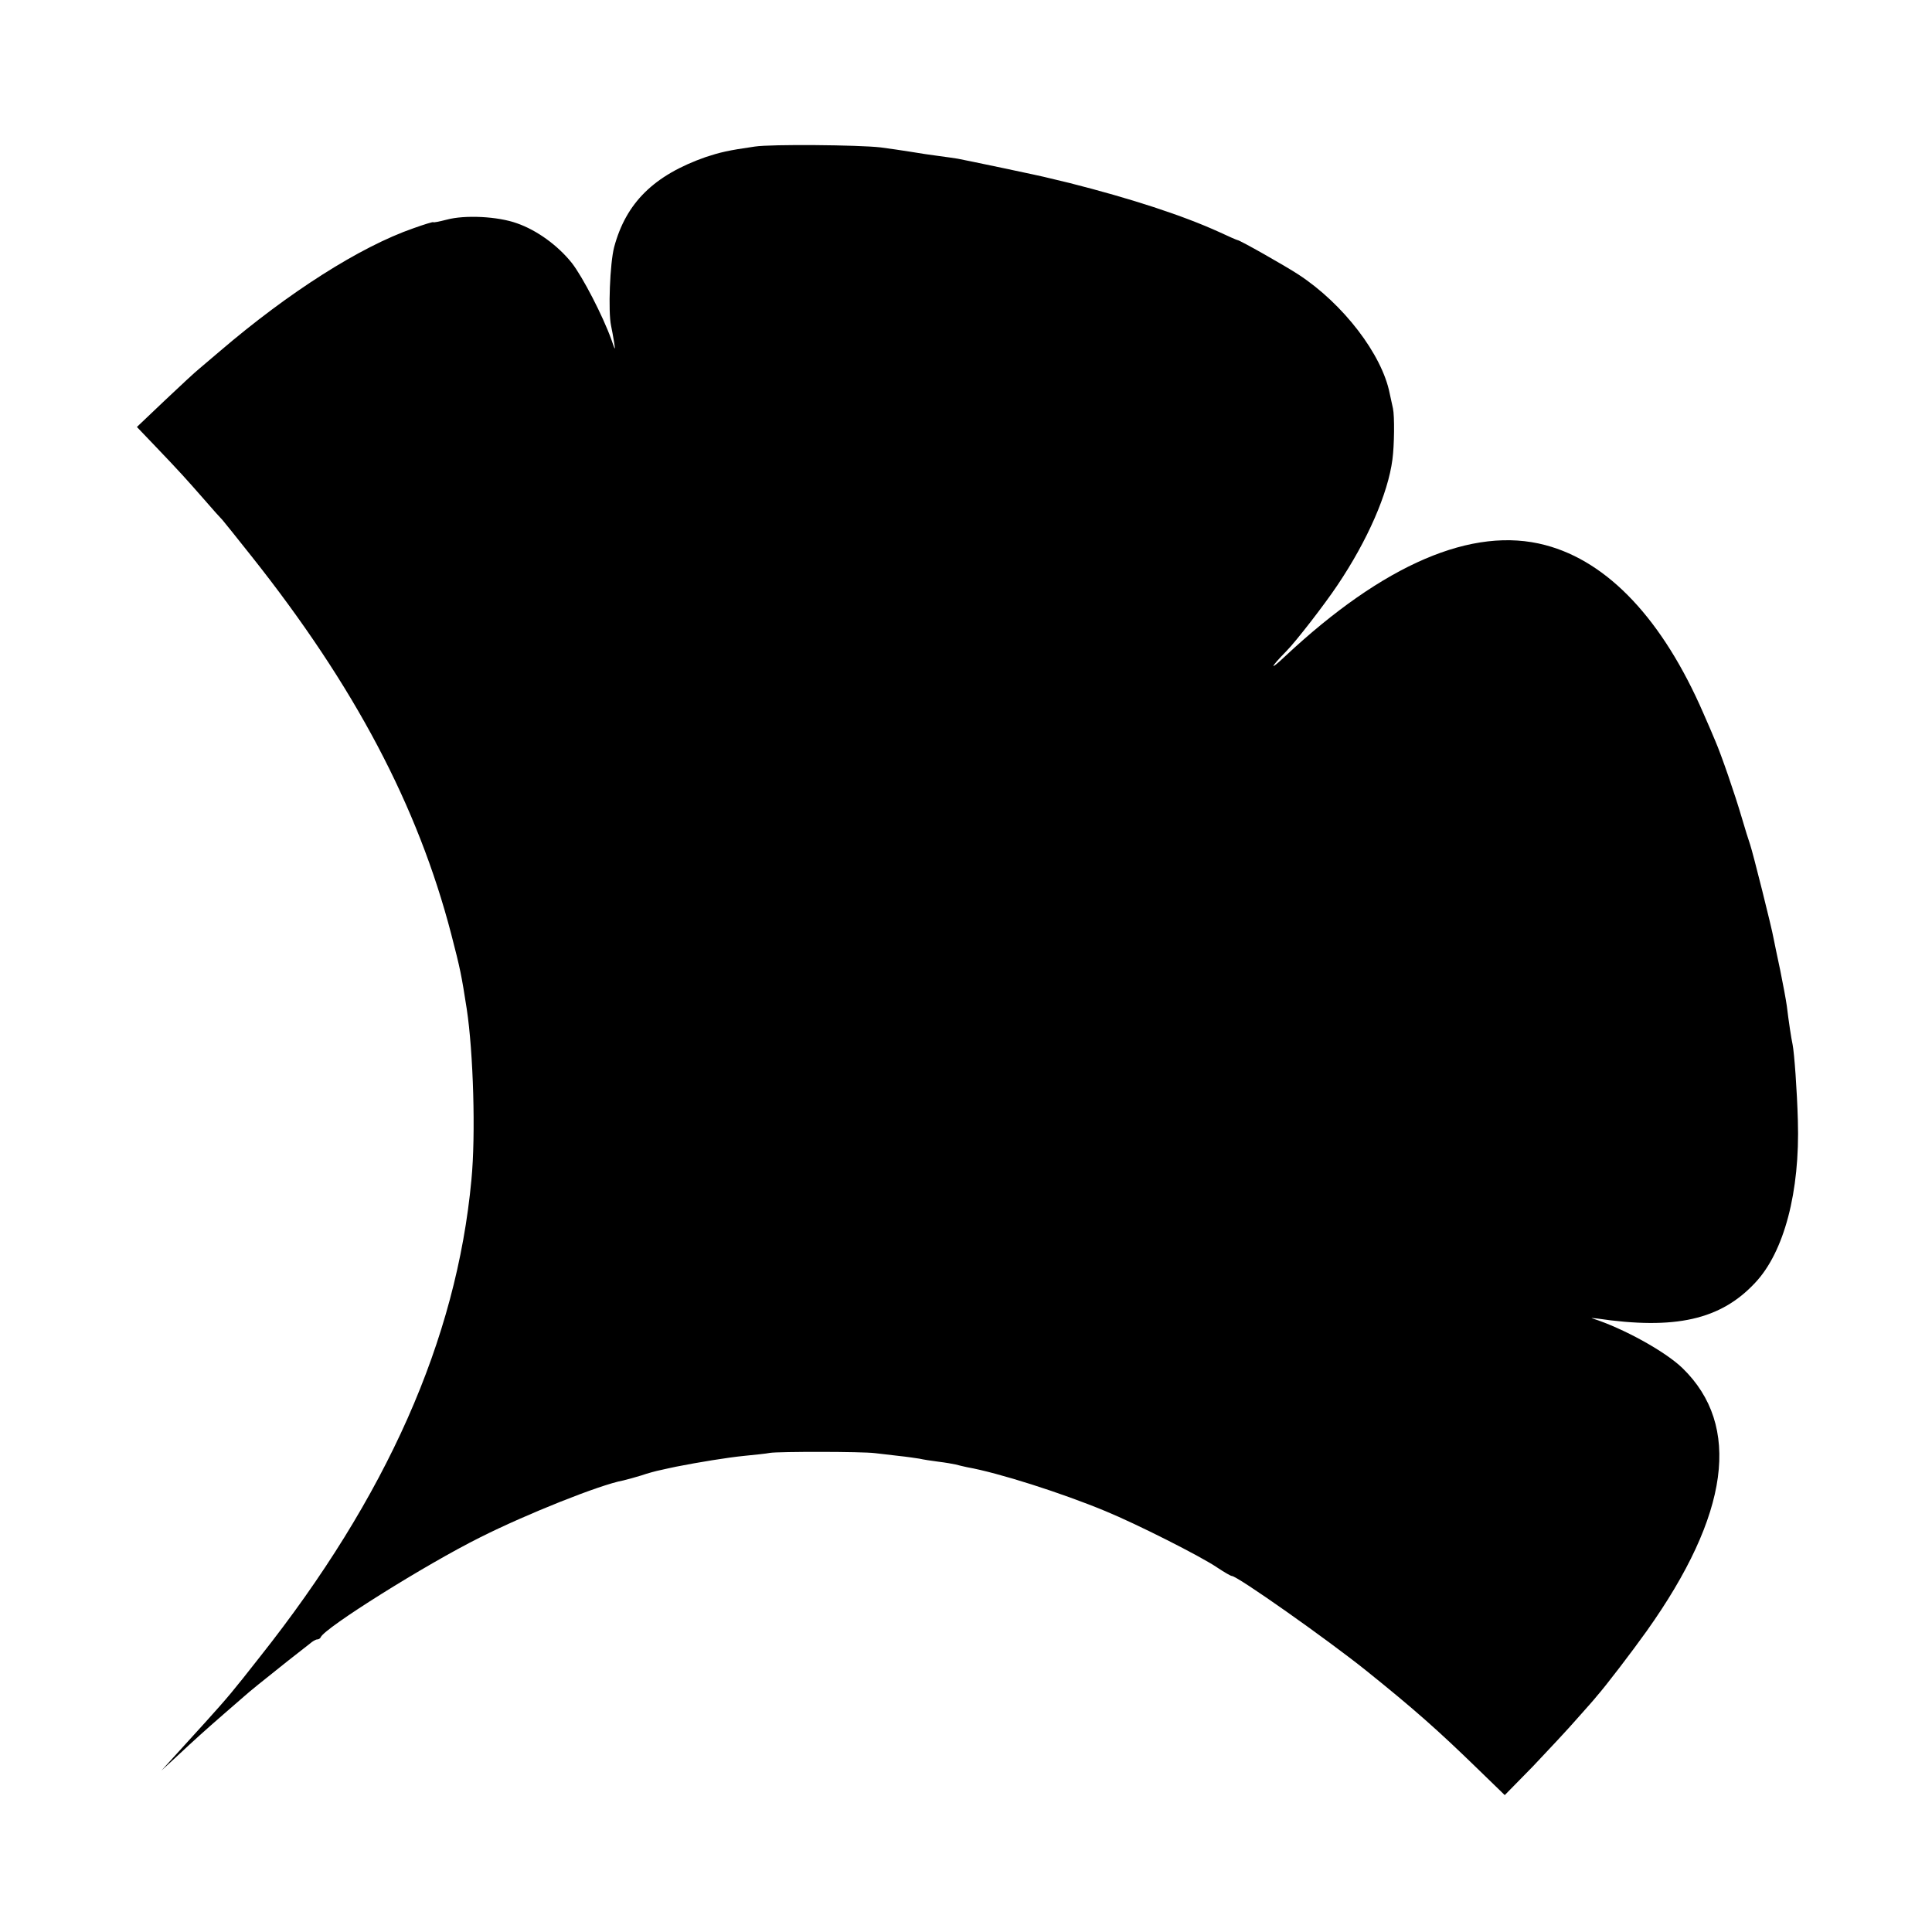
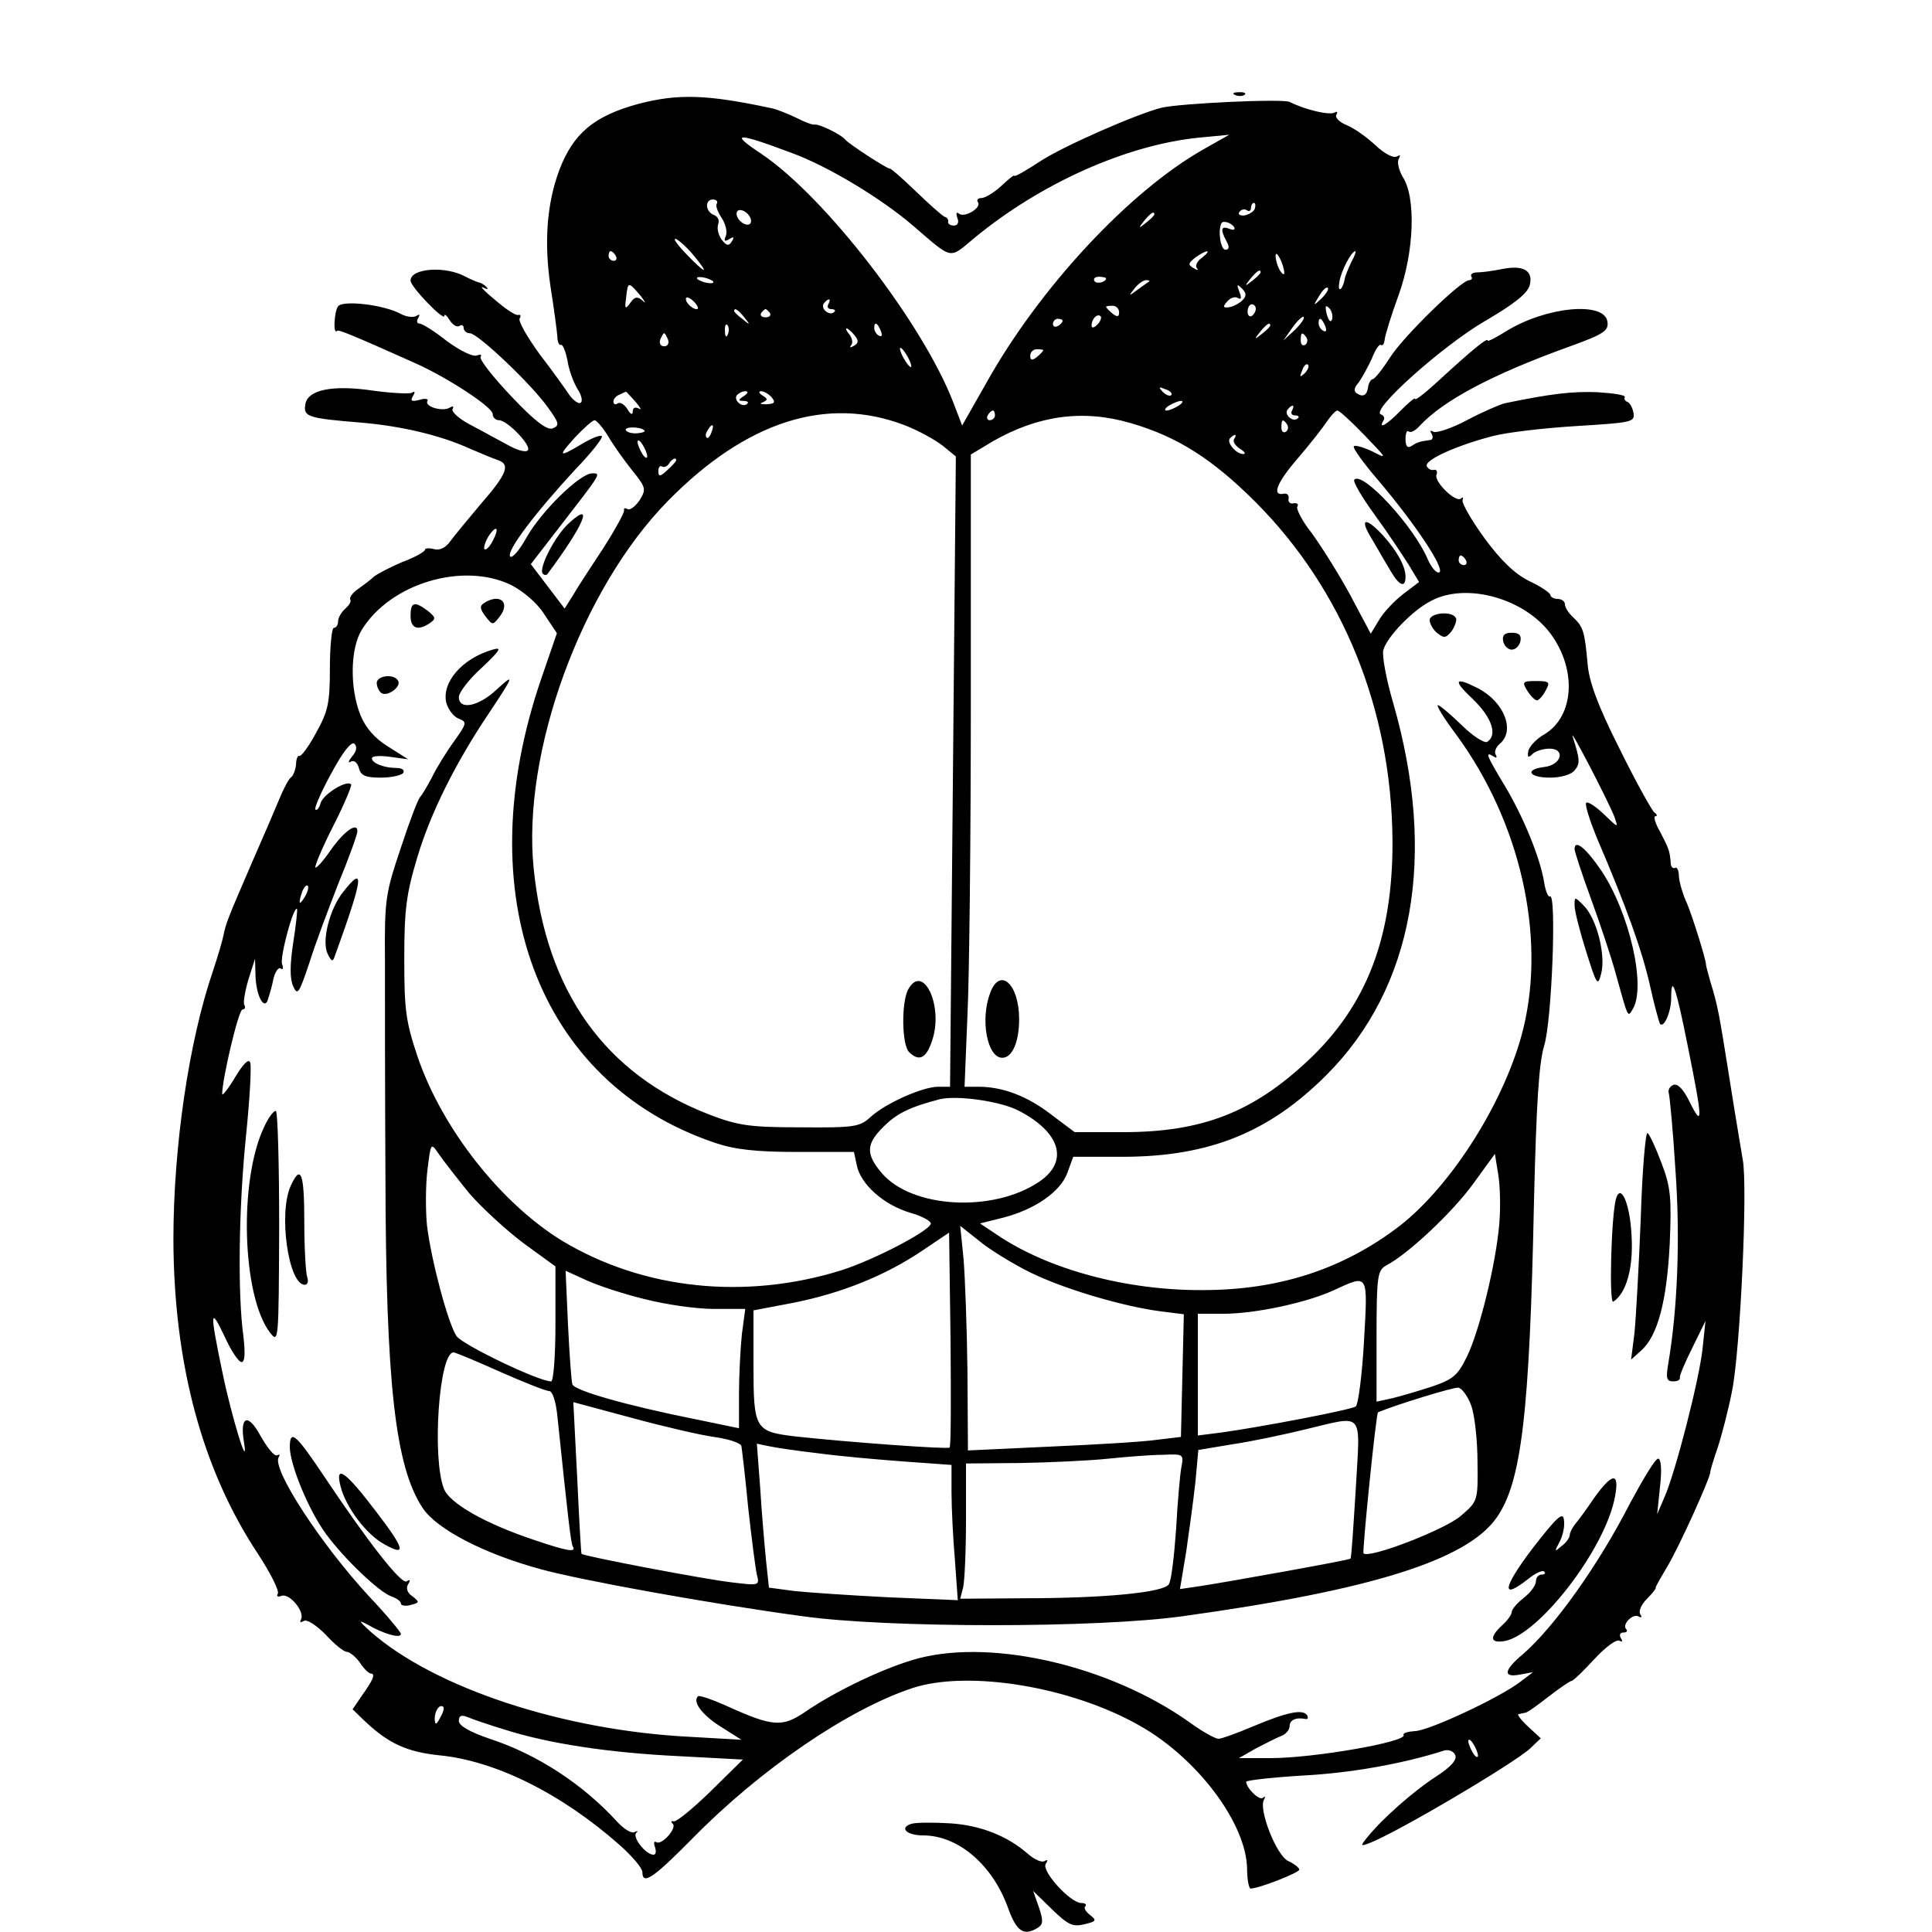
- <svg xmlns="http://www.w3.org/2000/svg" version="1.0" width="700pt" height="700pt" viewBox="0 0 700 700" preserveAspectRatio="xMidYMid meet">
-   <g transform="translate(0,700) scale(0.1,-0.1)" fill="#000000" stroke="none">
-     <path d="M2735 6469 c-98 -14 -126 -21 -178 -38 -188 -66 -289 -166 -332 -327 -15 -58 -22 -232 -11 -284 3 -14 8 -41 11 -60 5 -32 4 -31 -10 10 -31 86 -104 227 -143 277 -51 64 -127 119 -199 144 -69 25 -189 31 -255 13 -27 -7 -48 -11 -48 -9 0 2 -33 -8 -72 -22 -193 -67 -452 -232 -702 -446 -27 -23 -60 -51 -73 -62 -14 -11 -70 -63 -126 -116 l-101 -96 66 -69 c90 -94 114 -121 178 -194 30 -35 60 -68 66 -74 5 -6 53 -65 105 -131 374 -471 603 -905 724 -1370 33 -127 37 -148 56 -270 24 -157 33 -457 17 -620 -54 -579 -307 -1149 -767 -1729 -98 -125 -114 -144 -196 -235 -54 -59 -60 -66 -120 -132 l-40 -44 50 46 c76 71 104 96 175 158 36 31 70 61 76 66 14 13 72 60 154 125 36 28 73 57 83 65 9 8 21 15 26 15 5 0 11 3 13 8 14 34 381 264 578 362 167 84 435 191 518 206 13 3 42 11 65 18 23 8 56 17 72 20 17 4 41 9 55 12 81 16 185 33 245 39 39 4 81 8 95 11 32 5 334 5 380 -1 19 -2 58 -7 86 -10 29 -3 62 -8 75 -10 13 -3 44 -8 69 -11 25 -3 53 -8 62 -10 10 -3 29 -7 42 -10 113 -20 342 -93 501 -159 112 -46 346 -164 406 -205 24 -16 48 -30 52 -30 20 0 346 -230 487 -343 173 -139 259 -215 403 -355 l99 -96 102 104 c55 58 128 136 161 174 33 37 65 73 70 80 32 36 129 163 181 236 301 423 344 745 130 953 -63 61 -216 145 -326 180 -8 2 -1 2 15 0 284 -42 449 -5 574 129 105 111 163 330 155 588 -3 110 -13 245 -19 275 -5 23 -14 82 -21 140 -3 22 -14 81 -24 130 -11 50 -21 101 -24 115 -6 36 -75 311 -85 340 -5 14 -19 59 -31 100 -24 82 -74 227 -95 275 -7 17 -26 62 -43 100 -147 339 -345 550 -573 610 -263 70 -586 -69 -944 -404 -57 -54 -54 -41 5 19 35 35 140 171 186 240 109 162 183 332 199 455 7 51 8 158 2 185 -2 8 -7 33 -12 55 -28 141 -168 324 -330 430 -47 31 -213 125 -221 125 -2 0 -32 13 -66 29 -134 61 -322 122 -543 178 -33 8 -67 16 -75 18 -25 7 -303 65 -330 70 -14 2 -45 7 -70 10 -25 3 -70 10 -100 15 -30 5 -80 12 -110 16 -79 9 -396 12 -455 3z" />
+ <svg xmlns="http://www.w3.org/2000/svg" version="1.0" width="400pt" height="400pt" viewBox="0 0 400 400" preserveAspectRatio="xMidYMid meet">
+   <g transform="translate(0,400) scale(0.1,-0.1)" fill="#000000" stroke="none">
+     <path d="M2558 3803 c7 -3 16 -2 19 1 4 3 -2 6 -13 5 -11 0 -14 -3 -6 -6z" />
+     <path d="M1322 3785 c-92 -25 -135 -61 -164 -137 -26 -70 -32 -150 -18 -243 7 -44 13 -90 14 -102 0 -11 4 -19 7 -17 4 2 10 -13 14 -33 3 -20 13 -46 21 -59 8 -12 11 -25 6 -28 -4 -3 -15 5 -23 16 -8 12 -35 50 -62 85 -26 36 -45 69 -41 74 3 5 2 8 -3 7 -5 -2 -26 12 -48 31 -22 18 -33 30 -25 26 9 -5 12 -4 7 1 -5 5 -12 9 -15 9 -4 1 -16 6 -28 12 -41 23 -114 18 -114 -8 0 -13 70 -85 70 -73 0 5 5 1 11 -9 6 -9 14 -15 20 -12 5 4 9 1 9 -4 0 -6 6 -11 13 -11 16 0 127 -105 161 -153 24 -33 25 -38 10 -44 -11 -4 -36 14 -85 66 -38 40 -67 77 -64 82 3 5 0 6 -8 3 -9 -3 -36 11 -62 30 -25 20 -51 36 -56 36 -6 0 -7 5 -3 12 4 7 3 8 -4 4 -6 -4 -21 -2 -32 4 -35 19 -119 29 -130 16 -8 -11 -11 -60 -2 -51 3 3 30 -8 162 -67 67 -30 160 -91 160 -105 0 -7 6 -13 13 -13 18 0 71 -56 59 -63 -5 -4 -24 2 -43 13 -19 10 -53 29 -76 41 -23 12 -39 27 -36 32 3 6 1 7 -6 3 -14 -9 -53 2 -46 14 3 4 -5 6 -17 2 -16 -4 -19 -2 -13 8 5 8 4 11 -2 7 -5 -3 -41 -1 -79 4 -86 13 -138 2 -142 -29 -4 -25 6 -28 116 -37 82 -7 164 -26 225 -54 23 -10 50 -21 59 -24 25 -9 17 -29 -37 -91 -27 -32 -55 -66 -63 -77 -9 -13 -22 -19 -33 -16 -11 3 -19 2 -19 -1 0 -4 -21 -16 -48 -26 -26 -11 -52 -25 -58 -30 -6 -6 -21 -17 -32 -25 -12 -8 -19 -18 -17 -22 3 -4 -2 -12 -10 -19 -8 -7 -15 -19 -15 -26 0 -8 -4 -14 -9 -14 -4 0 -8 -38 -8 -84 0 -73 -4 -89 -29 -134 -15 -28 -31 -49 -34 -47 -3 2 -7 -6 -7 -17 -1 -12 -6 -24 -10 -27 -5 -3 -16 -24 -25 -46 -9 -22 -34 -80 -56 -130 -51 -118 -54 -126 -59 -150 -2 -11 -12 -45 -22 -75 -50 -146 -82 -364 -82 -557 1 -256 59 -475 175 -650 26 -40 45 -77 41 -83 -3 -5 0 -7 8 -4 17 6 49 -34 40 -49 -3 -6 -1 -7 6 -3 6 4 25 -8 45 -28 18 -20 38 -36 44 -36 6 0 18 -10 27 -22 8 -13 19 -23 23 -23 10 0 4 -14 -19 -46 l-19 -28 27 -26 c48 -45 86 -62 151 -69 117 -11 254 -79 375 -186 26 -23 47 -48 47 -56 0 -28 23 -12 103 69 141 144 323 268 456 312 116 38 329 3 471 -78 120 -68 221 -203 222 -297 0 -22 4 -40 7 -40 18 0 101 33 101 39 0 4 -10 12 -23 18 -24 11 -62 107 -50 127 3 6 3 8 -2 4 -7 -7 -34 19 -35 33 0 3 53 9 118 13 97 5 206 24 293 52 9 2 19 -2 22 -10 4 -10 -10 -25 -41 -45 -45 -29 -111 -87 -142 -126 -14 -17 -13 -18 5 -11 54 20 298 164 333 196 l22 21 -26 24 c-15 14 -24 26 -20 26 3 1 10 2 14 3 4 0 26 16 49 34 22 17 44 32 47 32 3 0 24 20 47 45 23 25 46 42 52 38 6 -3 7 -1 3 5 -4 7 -2 12 5 12 7 0 9 3 6 7 -10 9 14 34 26 26 6 -3 7 -1 3 5 -4 6 2 20 14 32 11 11 19 21 18 23 -1 1 10 20 23 42 24 39 89 183 90 197 0 4 7 27 15 50 8 24 22 77 30 118 17 84 33 426 22 480 -3 19 -16 94 -27 165 -22 138 -24 151 -40 203 -5 18 -9 33 -9 35 1 7 -27 97 -39 126 -9 19 -16 44 -17 56 0 13 -4 21 -8 18 -5 -2 -9 3 -9 11 -2 25 -4 29 -22 64 -10 17 -14 32 -10 32 5 0 4 4 -2 8 -5 4 -38 63 -72 132 -45 89 -63 139 -66 175 -6 67 -9 77 -29 96 -10 9 -18 21 -18 28 0 6 -7 11 -15 11 -8 0 -15 4 -15 8 0 4 -20 18 -44 29 -30 15 -58 42 -92 88 -27 37 -47 72 -46 79 2 6 1 8 -3 4 -10 -10 -56 34 -51 49 3 7 0 12 -6 10 -6 -1 -12 3 -14 8 -5 13 63 43 136 62 30 8 109 17 175 21 113 7 120 8 117 27 -2 11 -8 22 -13 23 -5 2 -7 7 -5 10 2 4 -24 8 -57 10 -52 2 -95 -3 -192 -23 -11 -3 -46 -18 -78 -35 -32 -17 -63 -27 -69 -24 -7 4 -8 2 -4 -4 4 -7 2 -13 -3 -13 -21 -3 -26 -4 -38 -12 -9 -6 -13 -1 -13 14 0 12 3 19 6 16 4 -4 14 1 23 11 49 53 151 107 309 164 72 26 83 33 80 52 -6 43 -128 31 -210 -20 -21 -13 -38 -22 -38 -19 0 7 -34 -21 -97 -79 -29 -27 -53 -46 -53 -42 0 4 -13 -7 -30 -24 -28 -29 -47 -40 -36 -21 4 5 1 11 -5 13 -23 8 129 143 215 193 60 35 88 57 93 74 8 30 -12 43 -57 34 -19 -4 -43 -7 -52 -7 -9 0 -14 -4 -12 -8 3 -4 1 -8 -4 -8 -17 0 -136 -116 -164 -160 -16 -25 -32 -45 -36 -45 -3 0 -7 -6 -9 -13 -2 -20 -10 -25 -23 -17 -8 5 -7 12 3 23 7 10 19 32 27 49 7 18 15 31 19 29 4 -3 7 3 8 12 1 9 14 51 29 92 32 89 36 202 8 244 -8 14 -12 31 -8 37 4 8 3 9 -4 5 -7 -4 -26 6 -44 23 -18 17 -45 36 -60 42 -15 6 -25 16 -21 22 3 5 1 7 -4 4 -10 -6 -59 5 -93 22 -15 7 -227 -3 -265 -12 -52 -13 -207 -81 -253 -112 -29 -19 -52 -32 -52 -29 0 3 -12 -7 -27 -21 -15 -14 -34 -25 -41 -25 -7 0 -11 -4 -7 -9 7 -12 -29 -33 -40 -23 -5 4 -6 0 -3 -9 4 -9 1 -16 -7 -16 -8 0 -13 4 -12 8 1 4 -2 9 -7 10 -5 2 -32 26 -60 53 -28 27 -52 48 -54 47 -3 -2 -85 51 -92 60 -9 11 -55 33 -63 31 -4 -1 -21 5 -38 14 -17 8 -41 18 -52 20 -135 29 -194 30 -275 9z m318 -102 c74 -27 185 -94 250 -150 84 -72 74 -70 127 -26 138 114 316 193 465 208 l63 6 -53 -30 c-154 -87 -340 -287 -450 -484 l-50 -88 -18 47 c-63 164 -265 426 -397 515 -68 45 -54 46 63 2z m-156 -105 c-3 -4 2 -17 10 -29 8 -12 12 -28 9 -37 -5 -11 -3 -13 7 -7 9 6 11 4 5 -5 -6 -10 -11 -9 -21 4 -7 10 -10 24 -7 32 3 8 -1 16 -9 19 -18 7 -19 32 -2 32 7 0 11 -4 8 -9z m1114 -10 c-2 -6 -12 -12 -21 -14 -9 -1 -15 2 -11 7 3 5 10 7 15 4 5 -4 9 -1 9 4 0 6 3 11 6 11 3 0 4 -5 2 -12z m-1044 -30 c-3 -5 -12 -4 -20 3 -7 6 -11 15 -8 21 3 5 12 4 20 -3 7 -6 11 -15 8 -21z m836 18 c0 -2 -8 -10 -17 -17 -16 -13 -17 -12 -4 4 13 16 21 21 21 13z m165 -26 c3 -6 -1 -7 -9 -4 -18 7 -20 0 -7 -25 7 -12 6 -18 -2 -18 -10 0 -16 40 -8 55 3 6 20 1 26 -8z m-1117 -61 c32 -39 23 -37 -19 7 -18 19 -27 32 -19 29 8 -4 25 -20 38 -36z m-163 1 c3 -5 1 -10 -4 -10 -6 0 -11 5 -11 10 0 6 2 10 4 10 3 0 8 -4 11 -10z m1213 -4 c-10 -7 -14 -17 -10 -21 4 -5 1 -5 -7 0 -12 7 -11 10 4 22 24 17 36 17 13 -1z m171 -31 c0 -5 -4 -3 -9 5 -5 8 -9 22 -9 30 0 16 17 -16 18 -35z m139 23 c-6 -13 -13 -29 -14 -36 -1 -8 -5 -17 -8 -20 -4 -3 -5 3 -3 14 3 22 25 64 33 64 2 0 -1 -10 -8 -22z m-188 -22 c0 -2 -8 -10 -17 -17 -16 -13 -17 -12 -4 4 13 16 21 21 21 13z m-1134 -18 c3 -4 -1 -5 -10 -4 -8 1 -18 5 -22 8 -3 4 1 5 10 4 8 -1 18 -5 22 -8z m814 6 c0 -8 -19 -13 -24 -6 -3 5 1 9 9 9 8 0 15 -2 15 -3z m89 -7 c-2 -1 -13 -9 -24 -17 -19 -14 -19 -14 -6 3 7 9 18 17 24 17 6 0 8 -1 6 -3z m-1053 -29 c10 -13 12 -18 5 -11 -11 10 -17 9 -26 -4 -10 -14 -12 -13 -9 8 4 37 4 37 30 7z m1246 -10 c-6 -6 -19 -13 -27 -14 -13 -2 -14 1 -4 12 6 7 16 11 22 7 7 -4 8 0 3 13 -6 15 -5 17 5 7 10 -10 10 -16 1 -25z m164 4 c-17 -16 -18 -16 -5 5 7 12 15 20 18 17 3 -2 -3 -12 -13 -22z m-1291 -21 c-6 -5 -25 10 -25 20 0 5 6 4 14 -3 8 -7 12 -15 11 -17z m270 9 c-3 -5 -1 -10 6 -10 7 0 10 -3 6 -6 -9 -9 -28 6 -22 17 4 5 8 9 11 9 3 0 2 -4 -1 -10z m602 -17 c0 -9 -4 -10 -14 -2 -7 6 -13 12 -13 14 0 1 6 2 13 2 8 0 14 -6 14 -14z m283 8 c0 -6 -4 -12 -8 -15 -5 -3 -9 1 -9 9 0 8 4 15 9 15 4 0 8 -4 8 -9z m158 -22 c-3 -8 -7 -3 -11 10 -4 17 -3 21 5 13 5 -5 8 -16 6 -23z m-1217 4 c13 -16 12 -17 -3 -4 -10 7 -18 15 -18 17 0 8 8 3 21 -13z m53 9 c3 -5 -1 -9 -9 -9 -8 0 -12 4 -9 9 3 4 7 8 9 8 2 0 6 -4 9 -8z m678 -24 c-7 -7 -12 -8 -12 -2 0 14 12 26 19 19 2 -3 -1 -11 -7 -17z m409 -11 l-24 -22 19 27 c10 14 21 24 23 22 3 -3 -6 -15 -18 -27z m-481 19 c0 -3 -4 -8 -10 -11 -5 -3 -10 -1 -10 4 0 6 5 11 10 11 6 0 10 -2 10 -4z m544 -12 c3 -8 2 -12 -4 -9 -6 3 -10 10 -10 16 0 14 7 11 14 -7z m-1237 -16 c-3 -8 -6 -5 -6 6 -1 11 2 17 5 13 3 -3 4 -12 1 -19z m317 6 c3 -8 2 -12 -4 -9 -6 3 -10 10 -10 16 0 14 7 11 14 -7z m806 12 c0 -2 -8 -10 -17 -17 -16 -13 -17 -12 -4 4 13 16 21 21 21 13z m-861 -20 c9 -11 9 -16 -1 -22 -7 -4 -10 -4 -6 1 4 4 3 14 -3 22 -6 7 -9 13 -6 13 2 0 10 -6 16 -14z m-386 -9 c3 -8 -1 -14 -8 -14 -7 0 -11 6 -8 14 3 7 6 13 8 13 2 0 5 -6 8 -13z m1322 4 c3 -5 2 -12 -3 -15 -5 -3 -9 1 -9 9 0 17 3 19 12 6z m-825 -41 c6 -11 8 -20 6 -20 -3 0 -10 9 -16 20 -6 11 -8 20 -6 20 3 0 10 -9 16 -20z m280 15 c0 -2 -6 -8 -13 -14 -10 -8 -14 -7 -14 2 0 8 6 14 14 14 7 0 13 -1 13 -2z m541 -48 c-10 -9 -11 -8 -5 6 3 10 9 15 12 12 3 -3 0 -11 -7 -18z m-276 -45 c-3 -3 -11 0 -18 7 -9 10 -8 11 6 5 10 -3 15 -9 12 -12z m-1109 -14 c10 -12 13 -18 7 -14 -8 4 -13 2 -13 -6 0 -8 -5 -6 -11 5 -6 9 -14 15 -20 12 -5 -4 -9 -2 -9 4 0 5 6 12 13 14 6 3 12 6 13 6 0 1 9 -9 20 -21z m224 12 c-12 -8 -12 -10 -1 -10 8 0 12 -3 8 -6 -9 -9 -28 6 -22 17 4 5 12 9 18 9 7 0 6 -4 -3 -10z m58 -3 c8 -10 6 -13 -11 -14 -12 0 -16 1 -8 4 11 5 11 7 0 14 -8 5 -9 9 -3 9 6 0 16 -6 22 -13z m842 -17 c-8 -5 -19 -10 -25 -10 -5 0 -3 5 5 10 8 5 20 10 25 10 6 0 3 -5 -5 -10z m235 -10 c-3 -5 -1 -10 6 -10 7 0 10 -3 6 -6 -9 -9 -28 6 -22 17 4 5 8 9 11 9 3 0 2 -4 -1 -10z m-803 -30 c29 -11 65 -31 80 -43 l27 -22 -6 -653 -6 -652 -26 0 c-33 -1 -109 -35 -139 -63 -22 -20 -33 -22 -145 -21 -107 0 -130 4 -190 27 -215 84 -336 254 -362 508 -25 241 99 580 278 762 162 165 329 218 489 157z m188 20 c0 -5 -5 -10 -11 -10 -5 0 -7 5 -4 10 3 6 8 10 11 10 2 0 4 -4 4 -10z m765 -41 c47 -49 48 -50 17 -34 -19 9 -36 14 -39 11 -3 -3 20 -35 51 -71 77 -91 138 -183 126 -190 -5 -3 -16 9 -24 27 -29 69 -135 183 -152 165 -4 -3 16 -37 43 -74 27 -37 58 -84 70 -103 l21 -35 -33 -25 c-18 -14 -41 -38 -50 -54 l-17 -28 -43 81 c-24 44 -60 101 -79 127 -20 25 -33 51 -30 55 3 5 0 8 -8 7 -7 -2 -12 3 -10 10 1 6 -3 11 -9 10 -27 -6 -16 22 27 72 26 30 53 65 61 77 9 13 18 23 22 23 4 0 29 -23 56 -51z m-484 25 c97 -28 170 -75 259 -164 181 -182 281 -430 283 -700 1 -200 -53 -341 -174 -455 -115 -108 -220 -149 -384 -149 l-100 0 -48 36 c-49 38 -100 58 -151 58 l-29 0 6 148 c4 81 7 375 7 654 l0 507 45 27 c94 54 187 67 286 38z m-1082 -27 c11 -19 34 -51 50 -71 29 -36 29 -39 15 -62 -9 -13 -20 -21 -25 -18 -5 3 -8 2 -7 -3 1 -4 -18 -39 -43 -78 -25 -38 -54 -82 -63 -98 l-17 -27 -35 46 -35 46 58 75 c89 115 88 113 69 113 -25 0 -105 -78 -136 -133 -15 -27 -30 -44 -34 -39 -7 12 51 89 136 181 33 34 57 65 54 68 -3 3 -21 -4 -41 -16 -49 -29 -51 -27 -14 14 18 19 36 35 40 35 4 0 17 -15 28 -33z m1406 24 c3 -5 2 -12 -3 -15 -5 -3 -9 1 -9 9 0 17 3 19 12 6z m-1331 -12 c3 -3 -4 -5 -14 -6 -11 -1 -22 2 -24 6 -5 8 30 8 38 0z m139 -4 c-3 -9 -8 -14 -10 -11 -3 3 -2 9 2 15 9 16 15 13 8 -4z m1082 -14 c-3 -6 3 -14 12 -20 10 -6 13 -11 7 -11 -15 0 -36 25 -27 33 10 10 15 8 8 -2z m-1215 -36 c0 -5 -5 -3 -10 5 -5 8 -10 20 -10 25 0 6 5 3 10 -5 5 -8 10 -19 10 -25z m60 -8 c0 -2 -8 -11 -18 -20 -15 -14 -19 -15 -19 -2 0 8 4 12 8 9 4 -2 10 0 14 6 6 10 15 14 15 7z m-380 -167 c-6 -12 -14 -20 -17 -17 -2 3 1 14 8 26 17 26 24 19 9 -9z m2015 -40 c3 -5 1 -10 -4 -10 -6 0 -11 5 -11 10 0 6 2 10 4 10 3 0 8 -4 11 -10z m-1977 -51 c25 -13 54 -37 69 -61 l26 -39 -32 -93 c-154 -447 -8 -838 359 -962 41 -14 85 -19 172 -19 l116 0 6 -28 c8 -39 56 -82 111 -98 25 -7 44 -18 42 -23 -5 -16 -119 -75 -185 -96 -199 -62 -410 -40 -578 61 -126 77 -248 231 -299 380 -25 74 -28 98 -28 204 0 101 4 134 27 210 27 91 79 195 146 295 54 81 57 88 19 53 -38 -36 -79 -44 -79 -16 0 9 21 37 48 61 38 36 42 43 22 37 -63 -18 -106 -68 -96 -110 4 -14 15 -29 26 -33 17 -7 17 -9 -10 -47 -16 -22 -37 -56 -46 -75 -10 -19 -21 -37 -24 -40 -4 -3 -22 -50 -40 -105 -32 -95 -34 -107 -33 -235 0 -74 0 -274 1 -445 1 -428 20 -601 77 -687 29 -44 127 -95 245 -127 84 -23 349 -71 540 -97 176 -25 614 -25 790 0 390 54 586 116 648 203 52 73 69 215 78 658 5 201 10 283 21 320 16 50 26 318 12 309 -4 -2 -9 11 -12 29 -8 51 -44 138 -82 201 -38 63 -41 71 -23 60 6 -4 8 -3 5 3 -4 6 0 16 8 23 33 27 9 87 -45 115 -49 25 -53 17 -10 -23 39 -38 51 -74 29 -88 -6 -3 -30 12 -53 35 -23 22 -45 41 -49 41 -4 0 13 -28 38 -61 132 -180 186 -415 139 -608 -36 -147 -147 -324 -256 -409 -116 -89 -249 -133 -408 -133 -158 -1 -320 43 -425 114 l-36 24 48 12 c66 17 119 54 133 93 l12 33 107 0 c176 1 299 51 417 169 181 181 230 454 138 772 -14 48 -23 97 -20 108 7 27 61 83 99 102 73 39 194 5 248 -69 54 -74 48 -170 -13 -207 -18 -10 -33 -27 -34 -36 -2 -12 0 -14 9 -5 6 6 22 11 35 11 34 0 25 -34 -11 -38 -41 -5 -32 -22 12 -22 22 0 44 6 51 15 12 14 11 23 -4 70 -8 24 72 -130 86 -165 9 -25 9 -25 -21 4 -17 16 -33 27 -37 24 -3 -4 7 -35 21 -70 63 -147 95 -237 111 -308 9 -41 19 -77 21 -80 8 -9 23 25 23 54 0 51 10 23 35 -103 30 -149 31 -168 4 -114 -13 27 -25 40 -34 37 -8 -3 -12 -11 -10 -17 2 -7 9 -80 14 -162 10 -141 4 -286 -15 -398 -5 -30 -4 -37 10 -37 9 0 15 3 14 8 -1 4 11 32 26 62 l27 55 -6 -57 c-7 -65 -56 -256 -79 -308 l-15 -35 6 58 c4 35 2 57 -4 57 -6 0 -31 -42 -58 -92 -66 -129 -157 -256 -221 -312 -41 -34 -43 -50 -7 -43 l27 5 -25 -19 c-42 -33 -190 -102 -219 -103 -15 -1 -26 -4 -24 -8 9 -14 -186 -48 -275 -48 l-66 0 35 20 c19 10 43 22 53 26 9 3 17 13 17 20 0 13 13 19 33 15 5 -1 6 3 3 8 -9 13 -42 6 -111 -23 -33 -14 -66 -26 -72 -26 -7 0 -34 15 -60 34 -163 116 -404 173 -560 133 -66 -17 -172 -67 -237 -112 -46 -31 -66 -30 -157 11 -33 15 -62 25 -64 22 -12 -12 10 -40 49 -64 l41 -26 -105 6 c-263 13 -530 101 -663 218 -24 22 -26 25 -7 15 34 -20 70 -30 70 -20 0 4 -30 40 -66 78 -98 106 -202 264 -187 288 3 5 2 7 -3 4 -6 -3 -20 15 -34 39 -26 49 -44 43 -35 -11 11 -68 -26 53 -45 146 -26 125 -25 135 5 72 13 -29 29 -53 35 -53 7 0 8 17 4 53 -12 86 -10 263 5 412 8 78 12 147 9 155 -3 9 -14 -2 -31 -30 -15 -25 -27 -40 -27 -35 0 31 34 175 42 175 5 0 7 4 4 9 -3 4 1 28 8 52 l14 44 1 -35 c1 -37 15 -68 24 -54 2 5 8 24 12 42 3 18 11 30 16 27 5 -4 6 1 3 9 -5 14 24 122 31 114 1 -2 -2 -33 -8 -70 -7 -46 -7 -75 0 -90 9 -20 12 -15 33 47 12 39 40 113 61 167 22 53 39 101 39 107 0 20 -28 0 -56 -40 -15 -22 -29 -37 -31 -35 -2 2 14 41 37 86 23 45 39 84 37 86 -9 10 -57 -20 -63 -38 -3 -11 -8 -17 -11 -14 -3 2 12 37 33 75 24 45 42 67 48 61 6 -6 4 -16 -5 -26 -8 -10 -9 -15 -3 -11 7 4 14 -2 17 -13 4 -16 14 -20 45 -20 23 0 44 5 47 10 3 6 -3 10 -14 10 -26 0 -51 10 -51 20 0 5 17 6 38 3 l37 -5 -41 26 c-28 17 -47 39 -58 66 -22 56 -21 137 3 176 59 96 209 141 309 93z m-427 -646 c-12 -20 -14 -14 -5 12 4 9 9 14 11 11 3 -2 0 -13 -6 -23z m1477 -442 c88 -45 106 -106 43 -148 -95 -64 -264 -55 -326 19 -33 39 -32 60 5 96 27 27 54 40 115 56 36 9 126 -4 163 -23z m-1137 -171 c26 -30 77 -77 113 -104 l66 -48 0 -119 c0 -66 -4 -119 -9 -119 -26 0 -184 76 -196 94 -18 28 -52 156 -61 229 -3 31 -3 83 1 115 7 57 7 57 24 32 9 -13 37 -49 62 -80z m2133 -65 c-7 -82 -41 -221 -67 -274 -19 -39 -29 -47 -73 -62 -28 -9 -65 -20 -82 -24 l-32 -7 0 136 c0 124 2 136 20 146 46 24 138 111 180 169 l45 62 7 -43 c4 -24 5 -70 2 -103z m-957 -106 c68 -31 180 -64 256 -74 l48 -6 -3 -127 -3 -127 -50 -6 c-27 -4 -127 -10 -220 -14 l-171 -8 -1 164 c-1 90 -5 194 -8 232 l-7 69 48 -38 c27 -20 77 -50 111 -65z m-181 -356 c-3 -4 -209 11 -319 23 -84 10 -87 15 -87 148 l0 113 84 16 c99 20 189 56 266 108 l55 37 3 -221 c1 -121 1 -222 -2 -224z m-630 307 c43 -11 106 -20 142 -20 l65 0 -7 -52 c-3 -29 -6 -85 -6 -124 l0 -71 -92 19 c-140 28 -249 59 -253 72 -2 6 -6 61 -9 123 l-5 112 44 -20 c24 -11 79 -29 121 -39z m1488 -87 c-4 -71 -12 -131 -17 -135 -11 -7 -193 -42 -279 -54 l-48 -6 0 126 0 126 53 0 c66 0 173 23 229 49 72 33 70 36 62 -106z m-1789 -63 c50 -22 95 -40 102 -40 7 0 14 -22 17 -52 22 -211 28 -264 32 -270 8 -13 -13 -9 -78 13 -103 34 -178 77 -189 107 -25 64 -10 282 20 282 4 0 47 -18 96 -40z m2011 -70 c7 -19 13 -72 13 -116 1 -81 1 -82 -34 -112 -31 -28 -191 -90 -202 -78 -3 3 26 290 30 292 38 16 156 52 166 51 8 -1 20 -18 27 -37z m-1568 -65 c29 -4 55 -12 57 -19 1 -6 8 -63 14 -127 7 -63 15 -126 18 -139 6 -23 5 -23 -53 -16 -53 6 -306 54 -310 59 -1 1 -5 72 -9 158 l-8 156 119 -32 c66 -18 143 -36 172 -40z m1329 -107 c-5 -79 -9 -144 -11 -145 -2 -3 -253 -48 -312 -57 l-41 -6 13 78 c6 42 15 107 19 144 l6 66 72 12 c40 6 106 20 147 30 127 30 116 42 107 -122z m-1112 73 c44 -6 124 -13 178 -17 l97 -7 0 -56 c0 -31 3 -94 7 -140 l6 -84 -144 6 c-79 4 -167 10 -195 13 l-52 7 -6 56 c-3 31 -9 98 -12 149 l-7 93 24 -5 c13 -3 60 -10 104 -15z m751 -28 c-3 -16 -8 -73 -11 -129 -4 -56 -10 -107 -15 -114 -10 -17 -133 -29 -299 -29 l-133 -1 6 23 c3 12 6 75 6 140 l0 117 113 1 c61 1 144 5 182 9 39 4 89 8 113 8 42 2 43 1 38 -25z m-1535 -520 c-8 -15 -10 -15 -11 -2 0 17 10 32 18 25 2 -3 -1 -13 -7 -23z m134 -24 c91 -29 216 -48 362 -55 l131 -7 -66 -65 c-37 -36 -71 -64 -77 -63 -5 2 -7 -1 -2 -5 9 -9 -23 -45 -34 -38 -5 3 -6 -2 -3 -10 3 -9 2 -16 -3 -16 -16 0 -44 36 -36 45 5 4 3 5 -3 2 -6 -4 -22 6 -36 21 -71 78 -166 140 -264 172 -41 14 -64 27 -64 37 0 11 5 13 18 8 9 -4 44 -16 77 -26z m2015 -54 c0 -5 -5 -3 -10 5 -5 8 -10 20 -10 25 0 6 5 3 10 -5 5 -8 10 -19 10 -25z" />
+     <path d="M1880 1951 c-14 -27 -13 -114 2 -129 21 -21 36 -13 48 24 24 71 -19 162 -50 105z" />
+     <path d="M2841 2883 c12 -21 29 -50 38 -65 18 -31 31 -36 31 -12 0 22 -18 54 -48 87 -37 39 -48 33 -21 -10z" />
+     <path d="M2050 1944 c-21 -55 -6 -134 25 -134 21 0 35 33 35 80 0 73 -40 109 -60 54z" />
+     <path d="M1177 2916 c-29 -27 -63 -94 -53 -104 3 -3 7 -3 9 -1 77 103 98 155 44 105z" />
+     <path d="M1003 2752 c-10 -6 -10 -12 2 -28 15 -19 15 -19 30 0 22 29 0 48 -32 28z" />
+     <path d="M850 2725 c0 -26 15 -32 40 -15 13 9 12 12 -4 25 -28 21 -36 19 -36 -10z" />
+     <path d="M2960 2716 c0 -7 7 -20 16 -27 14 -11 18 -10 30 5 7 11 11 23 8 27 -9 15 -54 10 -54 -5z" />
+     <path d="M3112 2673 c2 -10 10 -18 18 -18 8 0 16 8 18 18 2 12 -3 17 -18 17 -15 0 -20 -5 -18 -17z" />
+     <path d="M780 2586 c0 -8 5 -18 10 -21 13 -8 42 14 34 26 -9 15 -44 10 -44 -5z" />
+     <path d="M3162 2570 c7 -11 16 -20 20 -20 4 0 12 9 18 20 10 18 8 20 -20 20 -28 0 -29 -2 -18 -20z" />
+     <path d="M3260 2242 c0 -5 15 -51 34 -103 19 -52 42 -121 51 -154 26 -94 25 -92 35 -75 29 46 -6 200 -65 288 -32 47 -55 65 -55 44z" />
+     <path d="M711 2154 c-29 -36 -45 -102 -33 -128 8 -17 11 -18 15 -6 59 163 63 191 18 134z" />
+     <path d="M3260 2125 c0 -11 11 -54 24 -95 22 -70 24 -73 31 -46 10 38 -9 114 -36 141 -19 19 -19 19 -19 0z" />
+     <path d="M547 1667 c-53 -110 -46 -350 12 -426 18 -23 18 -18 19 218 0 132 -3 241 -7 241 -5 0 -16 -15 -24 -33z" />
+     <path d="M3397 1477 c-4 -100 -10 -207 -13 -237 l-7 -55 21 19 c34 30 53 102 59 221 4 96 2 117 -17 167 -12 32 -25 60 -29 62 -4 3 -11 -77 -14 -177z" />
+     <path d="M602 1545 c-26 -56 -5 -205 29 -205 6 0 8 7 5 16 -3 9 -6 60 -6 115 0 100 -7 120 -28 74z" />
+     <path d="M3346 1519 c-10 -32 -15 -219 -6 -214 27 17 42 70 38 136 -3 66 -22 110 -32 78z" />
+     <path d="M600 1003 c1 -37 39 -130 75 -179 38 -52 111 -121 135 -129 11 -4 20 -10 20 -15 0 -4 9 -6 20 -3 19 5 19 6 4 18 -11 7 -14 17 -9 25 5 8 4 11 -3 6 -11 -7 -79 80 -170 216 -60 90 -72 100 -72 61z" />
+     <path d="M705 923 c11 -44 54 -101 92 -121 45 -25 41 -9 -18 68 -63 83 -86 100 -74 53z" />
+     <path d="M3300 898 c-16 -24 -34 -48 -40 -55 -5 -7 -10 -16 -10 -21 0 -5 -7 -16 -17 -23 -15 -13 -15 -12 -4 9 7 13 11 33 9 45 -2 18 -14 7 -66 -60 -61 -81 -65 -107 -8 -62 15 12 30 19 33 15 4 -3 1 -6 -5 -6 -7 0 -12 -6 -12 -14 0 -8 -11 -23 -25 -34 -14 -11 -25 -24 -25 -29 0 -6 -9 -18 -20 -28 -26 -24 -25 -37 3 -33 71 10 212 192 231 301 9 50 -6 48 -44 -5z" />
+     <path d="M1887 224 c-26 -8 -10 -24 24 -24 73 0 144 -61 176 -150 18 -50 33 -59 62 -41 11 7 11 15 2 42 l-12 34 39 -38 c33 -32 43 -37 67 -31 25 6 26 8 12 19 -9 7 -14 15 -10 18 3 4 0 7 -8 7 -23 0 -83 66 -74 81 5 7 4 10 -2 6 -6 -4 -21 3 -34 14 -43 38 -99 60 -162 64 -34 2 -70 2 -80 -1z" />
  </g>
</svg>
